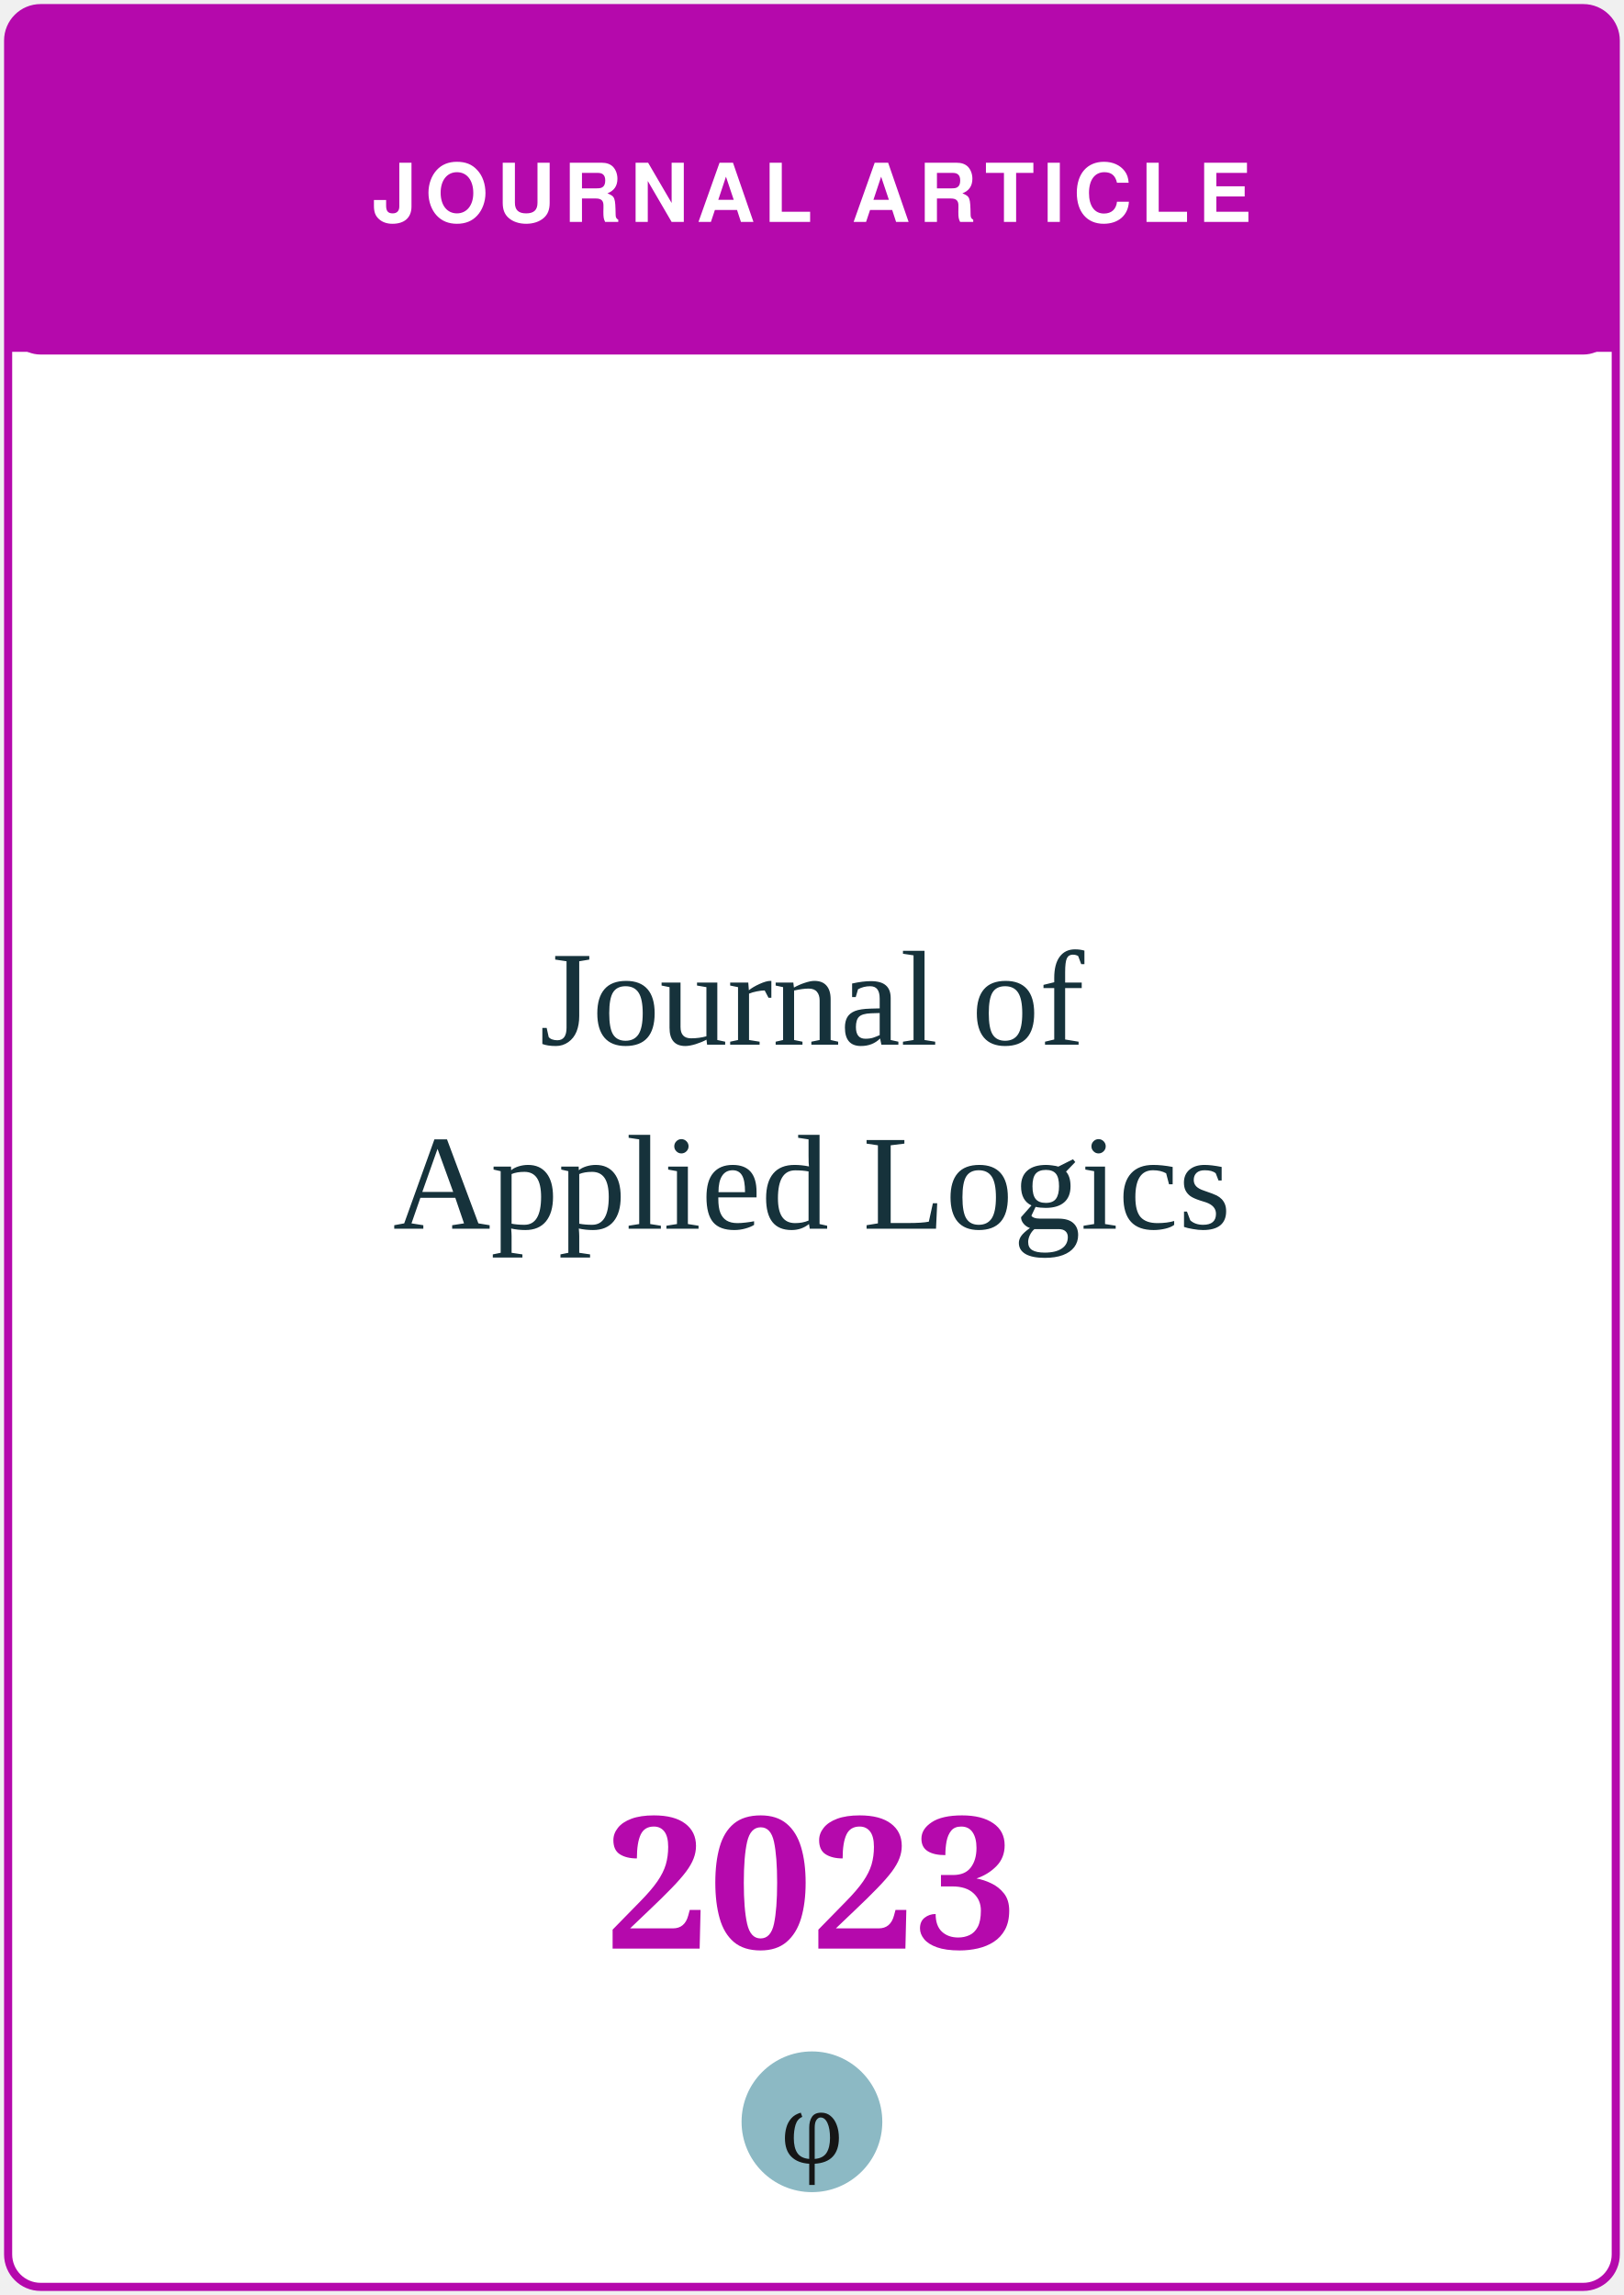
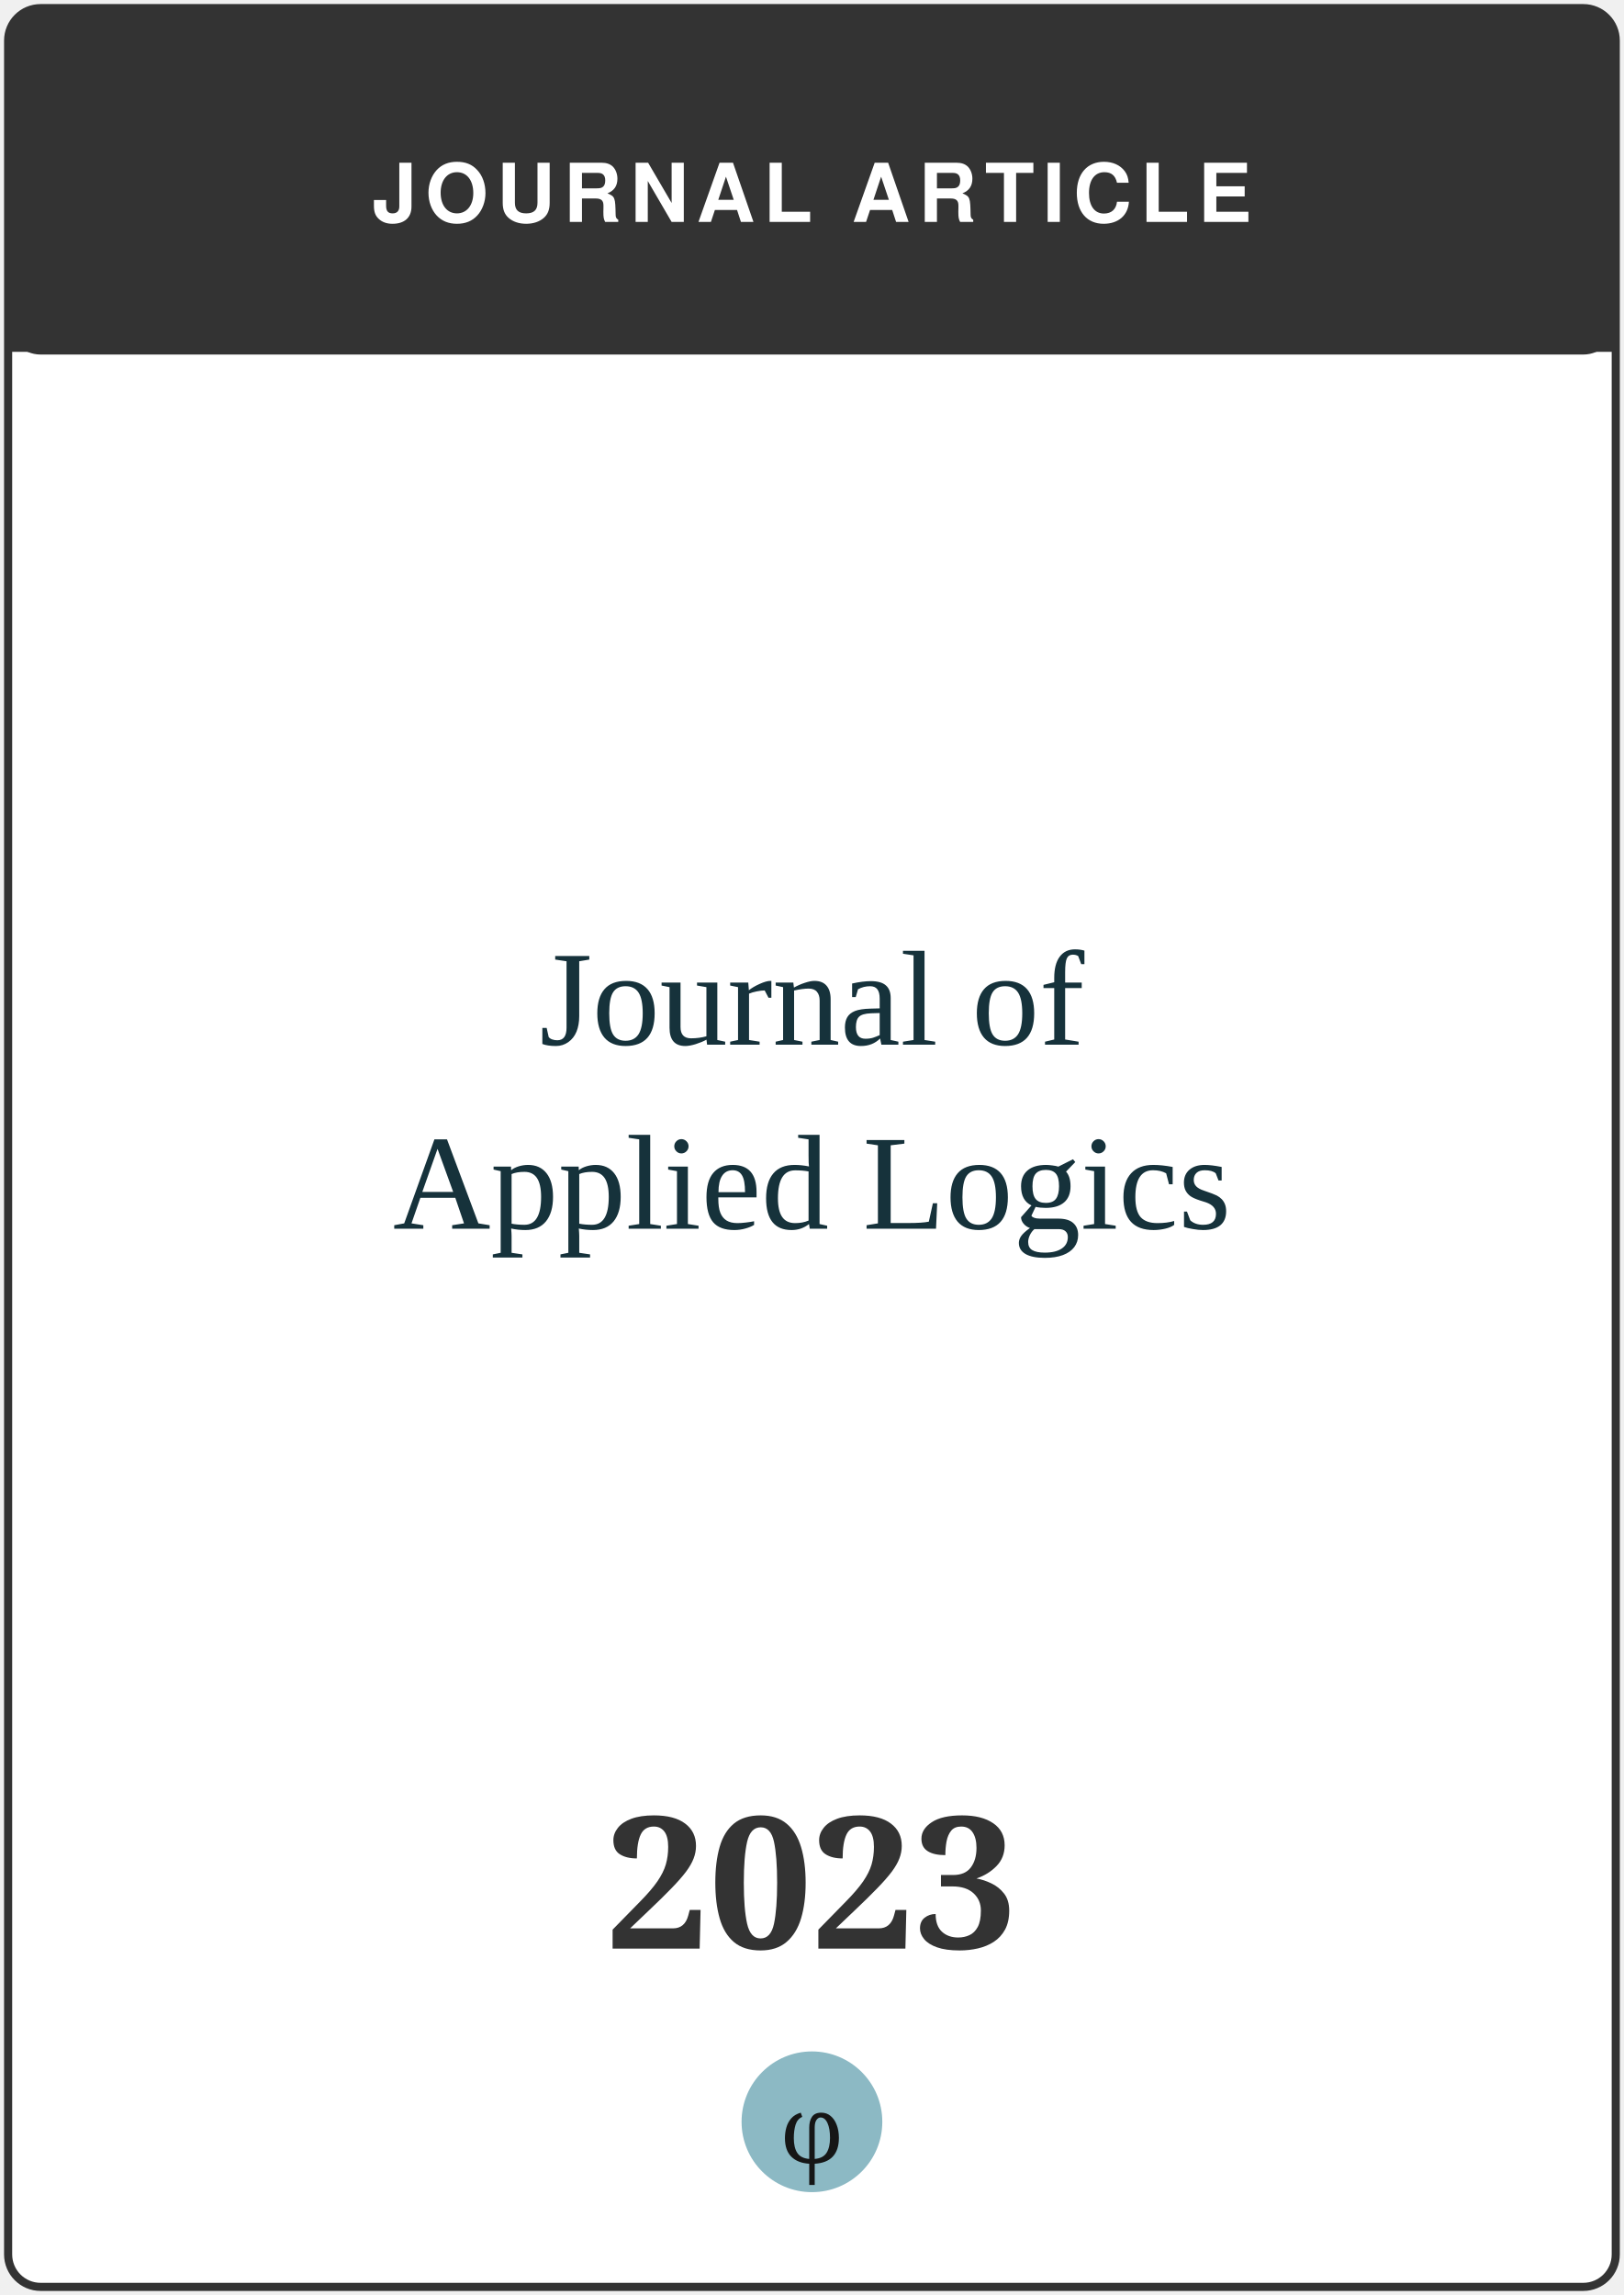
<svg xmlns="http://www.w3.org/2000/svg" viewBox="0 0 300 424" role="img" aria-label="Journal of Applied Logics">
-   <rect x="1.5" y="1.5" width="297" height="421" rx="6" fill="#ffffff" stroke="#b509ac" stroke-width="1.5" />
-   <rect x="1.5" y="1.5" width="297" height="64" rx="6" fill="#b509ac" />
-   <rect x="1.5" y="40" width="297" height="25" fill="#b509ac" />
+   <rect x="1.5" y="1.5" width="297" height="421" rx="6" fill="#ffffff" stroke="#333333" stroke-width="1.5" />
+   <rect x="1.5" y="1.5" width="297" height="64" rx="6" fill="#333333" />
+   <rect x="1.5" y="40" width="297" height="25" fill="#333333" />
  <text x="150" y="41" text-anchor="middle" font-family="Helvetica, Arial, sans-serif" font-weight="700" font-size="15" letter-spacing="1.5" fill="#ffffff">JOURNAL ARTICLE</text>
  <text x="150" y="193" text-anchor="middle" font-family="Georgia, 'Times New Roman', serif" font-size="25" fill="#16323b">Journal of</text>
  <text x="150" y="227" text-anchor="middle" font-family="Georgia, 'Times New Roman', serif" font-size="25" fill="#16323b">Applied Logics</text>
-   <text x="150" y="360" text-anchor="middle" font-family="Georgia, serif" font-weight="700" font-size="34" fill="#b509ac">2023</text>
+   <text x="150" y="360" text-anchor="middle" font-family="Georgia, serif" font-weight="700" font-size="34" fill="#333333">2023</text>
  <circle cx="150" cy="392" r="13" fill="#8cb9c4" />
  <text x="150" y="393" text-anchor="middle" font-family="Georgia, serif" font-size="17" fill="#161616" dominant-baseline="central">φ</text>
</svg>
